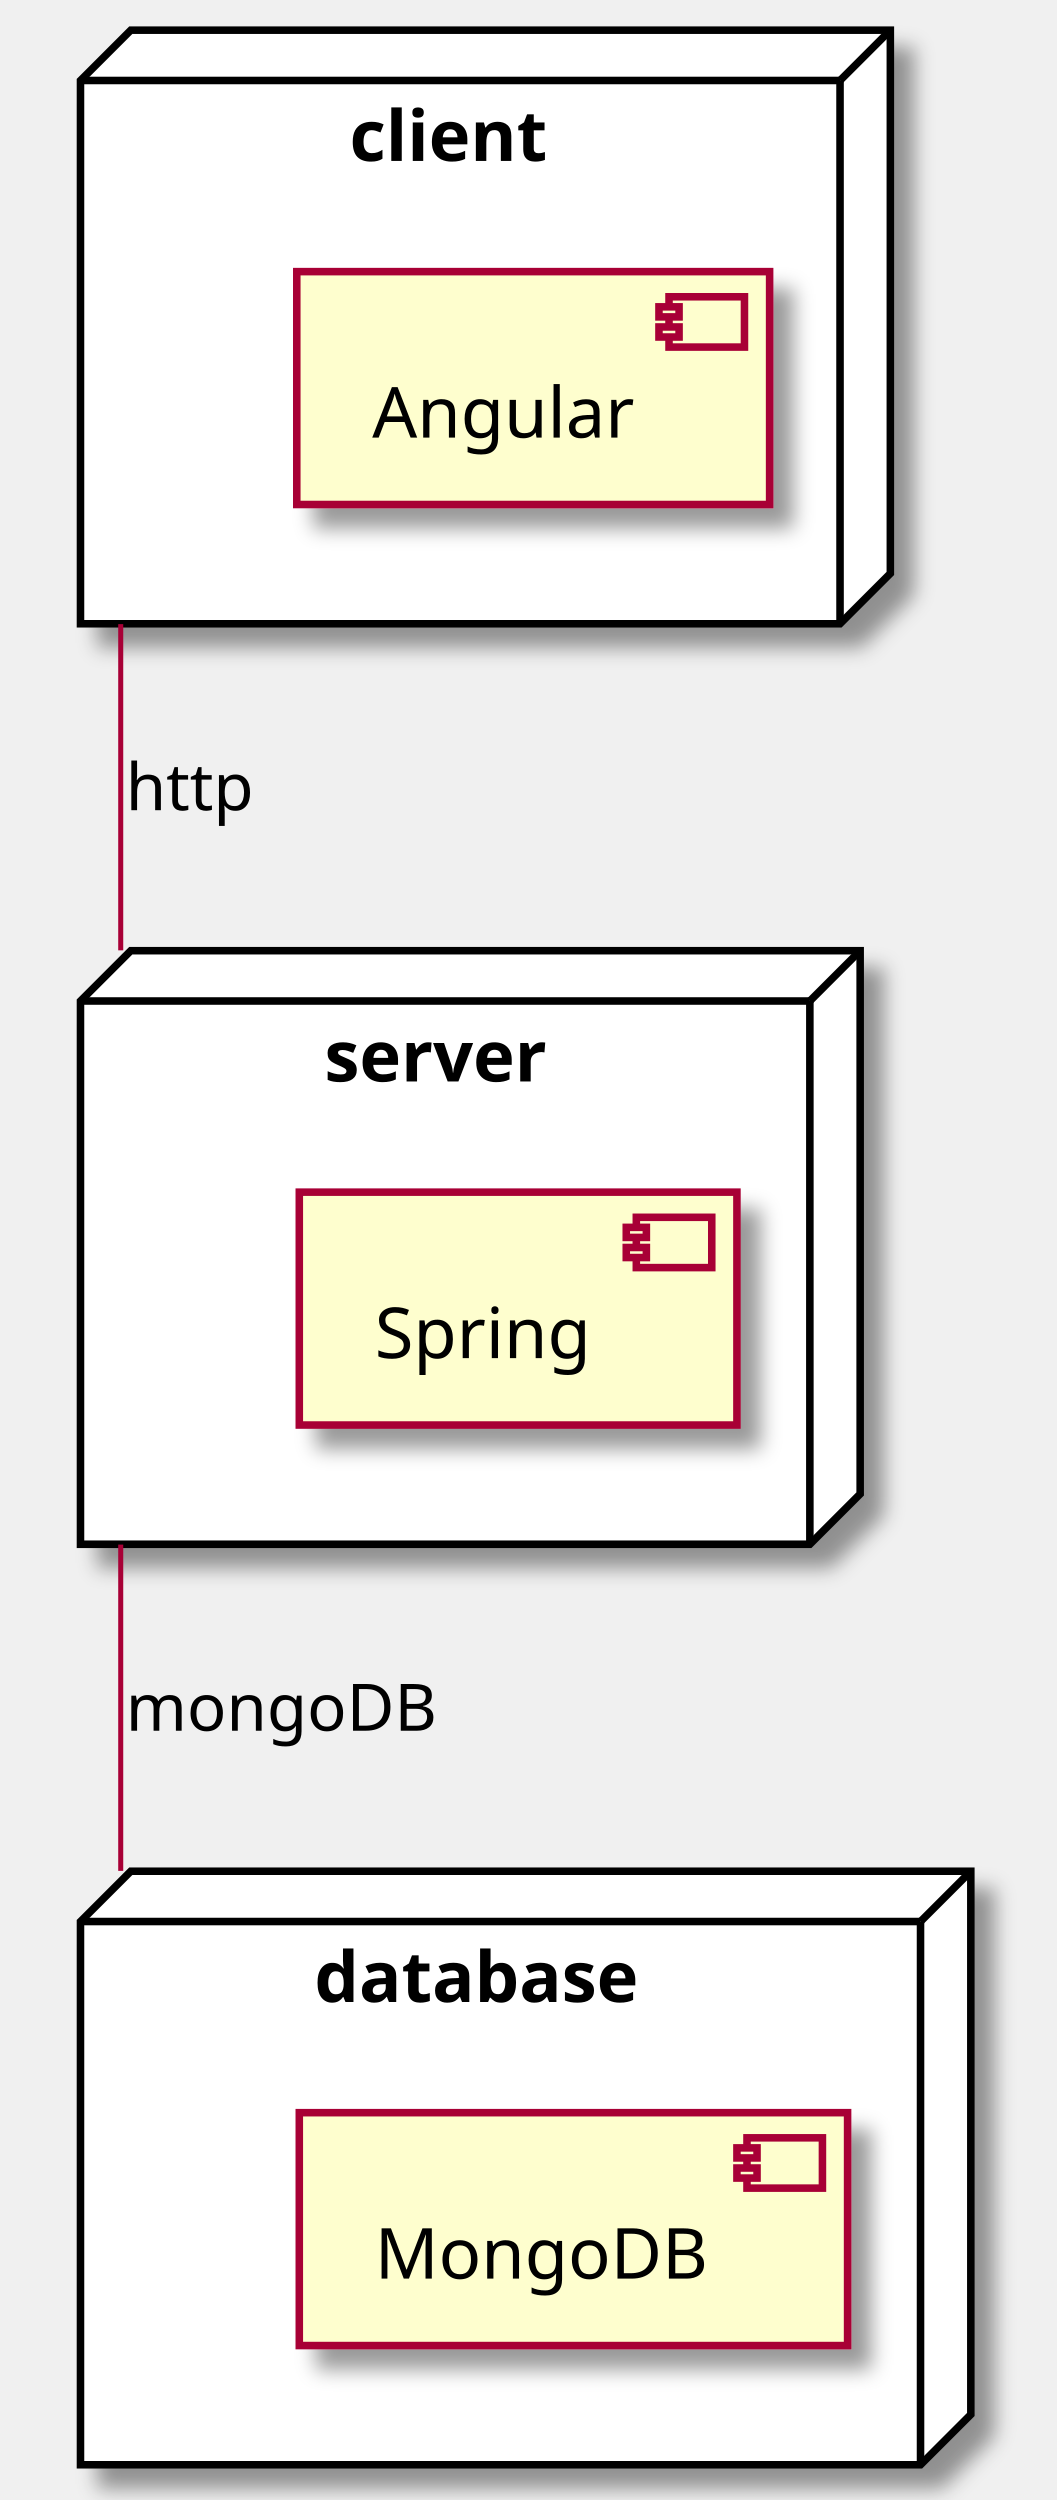
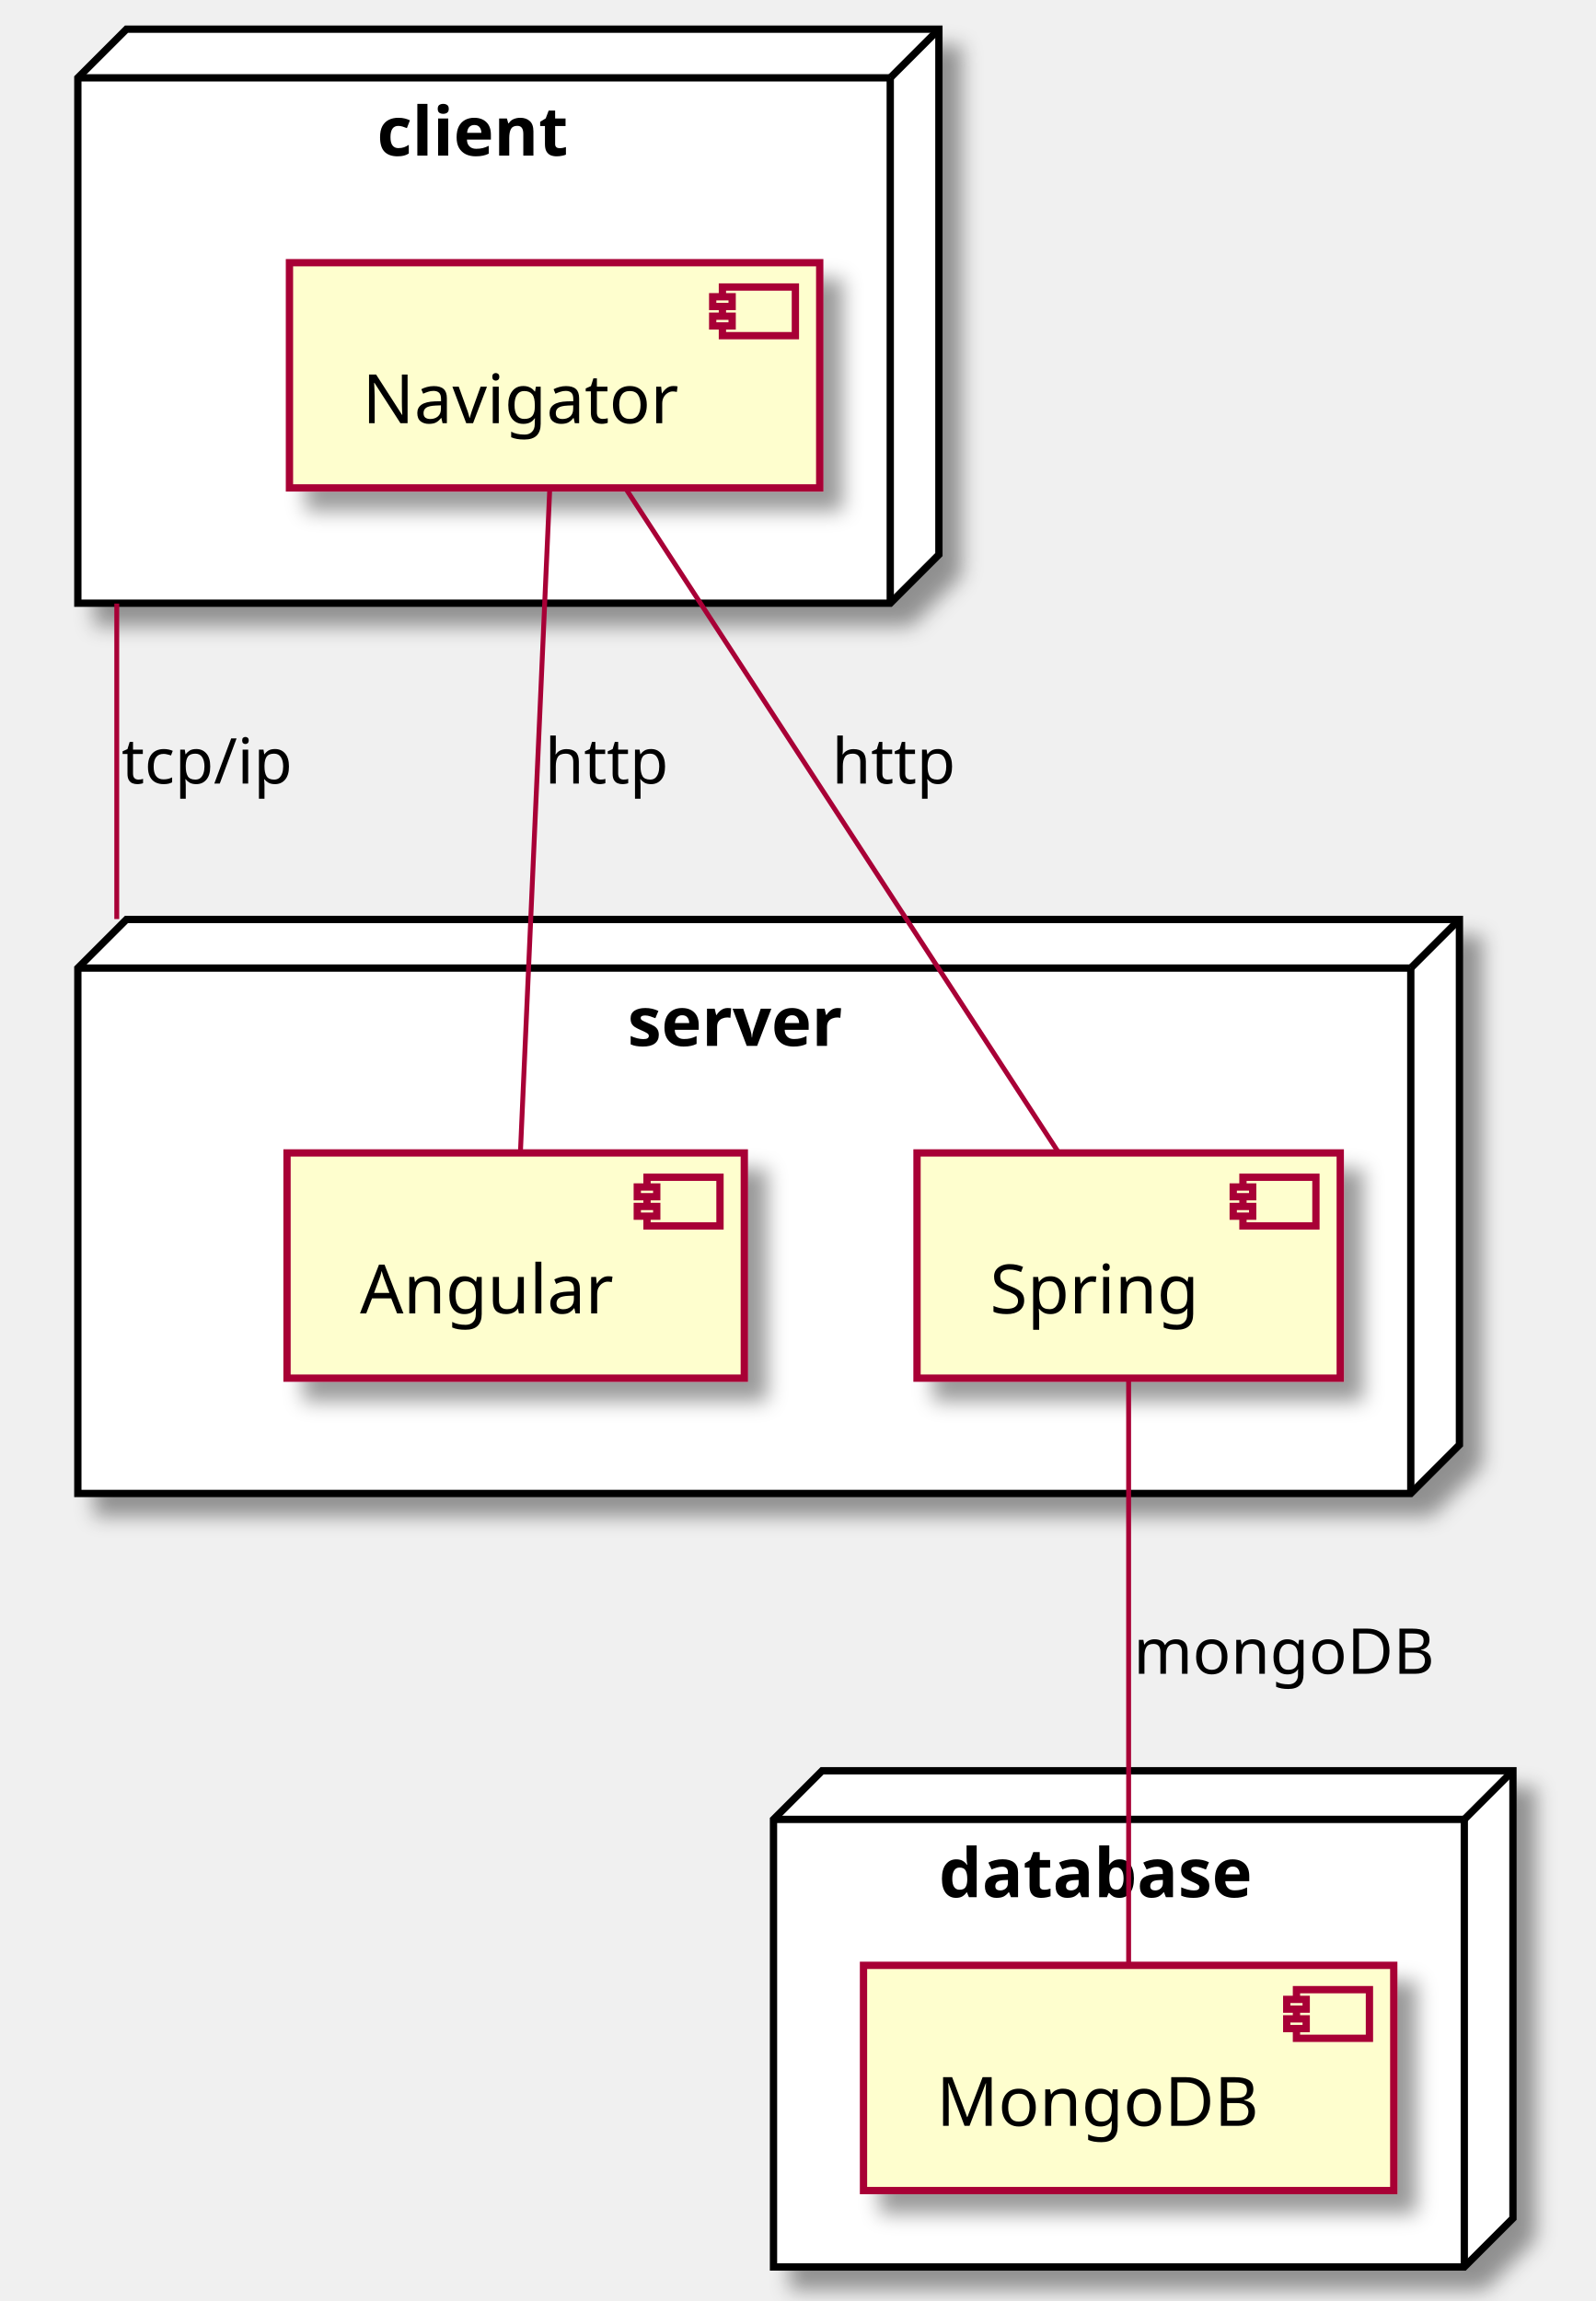
- <svg xmlns="http://www.w3.org/2000/svg" contentScriptType="application/ecmascript" contentStyleType="text/css" height="497px" preserveAspectRatio="none" style="width:210px;height:497px;background:#FFFFFF;" version="1.1" viewBox="0 0 210 497" width="210px" zoomAndPan="magnify">
+ <svg xmlns="http://www.w3.org/2000/svg" contentScriptType="application/ecmascript" contentStyleType="text/css" height="473px" preserveAspectRatio="none" style="width:328px;height:473px;background:#FFFFFF;" version="1.1" viewBox="0 0 328 473" width="328px" zoomAndPan="magnify">
  <defs>
-     <filter height="300%" id="f1f5j8iewzfvqj" width="300%" x="-1" y="-1">
+     <filter height="300%" id="fhvy3h5t729v5" width="300%" x="-1" y="-1">
      <feGaussianBlur result="blurOut" stdDeviation="2.0" />
      <feColorMatrix in="blurOut" result="blurOut2" type="matrix" values="0 0 0 0 0 0 0 0 0 0 0 0 0 0 0 0 0 0 .4 0" />
      <feOffset dx="4.0" dy="4.0" in="blurOut2" result="blurOut3" />
      <feBlend in="SourceGraphic" in2="blurOut3" mode="normal" />
    </filter>
  </defs>
  <g>
-     <polygon fill="#FFFFFF" filter="url(#f1f5j8iewzfvqj)" points="16,16,26,6,177,6,177,114,167,124,16,124,16,16" style="stroke:#000000;stroke-width:1.5;" />
-     <line style="stroke:#000000;stroke-width:1.5;" x1="167" x2="177" y1="16" y2="6" />
-     <line style="stroke:#000000;stroke-width:1.5;" x1="16" x2="167" y1="16" y2="16" />
-     <line style="stroke:#000000;stroke-width:1.5;" x1="167" x2="167" y1="16" y2="124" />
-     <text fill="#000000" font-family="sans-serif" font-size="14" font-weight="bold" lengthAdjust="spacing" textLength="46" x="69.5" y="31.995">client</text>
-     <polygon fill="#FFFFFF" filter="url(#f1f5j8iewzfvqj)" points="16,199,26,189,171,189,171,297,161,307,16,307,16,199" style="stroke:#000000;stroke-width:1.5;" />
-     <line style="stroke:#000000;stroke-width:1.5;" x1="161" x2="171" y1="199" y2="189" />
-     <line style="stroke:#000000;stroke-width:1.5;" x1="16" x2="161" y1="199" y2="199" />
-     <line style="stroke:#000000;stroke-width:1.5;" x1="161" x2="161" y1="199" y2="307" />
-     <text fill="#000000" font-family="sans-serif" font-size="14" font-weight="bold" lengthAdjust="spacing" textLength="50" x="64.5" y="214.995">server</text>
-     <polygon fill="#FFFFFF" filter="url(#f1f5j8iewzfvqj)" points="16,382,26,372,193,372,193,480,183,490,16,490,16,382" style="stroke:#000000;stroke-width:1.5;" />
-     <line style="stroke:#000000;stroke-width:1.5;" x1="183" x2="193" y1="382" y2="372" />
-     <line style="stroke:#000000;stroke-width:1.5;" x1="16" x2="183" y1="382" y2="382" />
-     <line style="stroke:#000000;stroke-width:1.5;" x1="183" x2="183" y1="382" y2="490" />
-     <text fill="#000000" font-family="sans-serif" font-size="14" font-weight="bold" lengthAdjust="spacing" textLength="76" x="62.5" y="397.995">database</text>
-     <rect fill="#FEFECE" filter="url(#f1f5j8iewzfvqj)" height="46.297" style="stroke:#A80036;stroke-width:1.5;" width="94" x="59" y="54" />
-     <rect fill="#FEFECE" height="10" style="stroke:#A80036;stroke-width:1.5;" width="15" x="133" y="59" />
-     <rect fill="#FEFECE" height="2" style="stroke:#A80036;stroke-width:1.5;" width="4" x="131" y="61" />
-     <rect fill="#FEFECE" height="2" style="stroke:#A80036;stroke-width:1.5;" width="4" x="131" y="65" />
-     <text fill="#000000" font-family="sans-serif" font-size="14" lengthAdjust="spacing" textLength="54" x="74" y="86.995">Angular</text>
-     <rect fill="#FEFECE" filter="url(#f1f5j8iewzfvqj)" height="46.297" style="stroke:#A80036;stroke-width:1.5;" width="87" x="59.5" y="237" />
-     <rect fill="#FEFECE" height="10" style="stroke:#A80036;stroke-width:1.5;" width="15" x="126.5" y="242" />
-     <rect fill="#FEFECE" height="2" style="stroke:#A80036;stroke-width:1.5;" width="4" x="124.5" y="244" />
-     <rect fill="#FEFECE" height="2" style="stroke:#A80036;stroke-width:1.5;" width="4" x="124.5" y="248" />
-     <text fill="#000000" font-family="sans-serif" font-size="14" lengthAdjust="spacing" textLength="47" x="74.5" y="269.995">Spring</text>
-     <rect fill="#FEFECE" filter="url(#f1f5j8iewzfvqj)" height="46.297" style="stroke:#A80036;stroke-width:1.5;" width="109" x="59.5" y="420" />
-     <rect fill="#FEFECE" height="10" style="stroke:#A80036;stroke-width:1.5;" width="15" x="148.5" y="425" />
-     <rect fill="#FEFECE" height="2" style="stroke:#A80036;stroke-width:1.5;" width="4" x="146.5" y="427" />
-     <rect fill="#FEFECE" height="2" style="stroke:#A80036;stroke-width:1.5;" width="4" x="146.5" y="431" />
-     <text fill="#000000" font-family="sans-serif" font-size="14" lengthAdjust="spacing" textLength="69" x="74.5" y="452.995">MongoDB</text>
+     <polygon fill="#FFFFFF" filter="url(#fhvy3h5t729v5)" points="16,16,26,6,193,6,193,114,183,124,16,124,16,16" style="stroke:#000000;stroke-width:1.5;" />
+     <line style="stroke:#000000;stroke-width:1.5;" x1="183" x2="193" y1="16" y2="6" />
+     <line style="stroke:#000000;stroke-width:1.5;" x1="16" x2="183" y1="16" y2="16" />
+     <line style="stroke:#000000;stroke-width:1.5;" x1="183" x2="183" y1="16" y2="124" />
+     <text fill="#000000" font-family="sans-serif" font-size="14" font-weight="bold" lengthAdjust="spacing" textLength="46" x="77.5" y="31.995">client</text>
+     <polygon fill="#FFFFFF" filter="url(#fhvy3h5t729v5)" points="16,199,26,189,300,189,300,297,290,307,16,307,16,199" style="stroke:#000000;stroke-width:1.5;" />
+     <line style="stroke:#000000;stroke-width:1.5;" x1="290" x2="300" y1="199" y2="189" />
+     <line style="stroke:#000000;stroke-width:1.5;" x1="16" x2="290" y1="199" y2="199" />
+     <line style="stroke:#000000;stroke-width:1.5;" x1="290" x2="290" y1="199" y2="307" />
+     <text fill="#000000" font-family="sans-serif" font-size="14" font-weight="bold" lengthAdjust="spacing" textLength="50" x="129" y="214.995">server</text>
+     <polygon fill="#FFFFFF" filter="url(#fhvy3h5t729v5)" points="159,374,169,364,311,364,311,456,301,466,159,466,159,374" style="stroke:#000000;stroke-width:1.5;" />
+     <line style="stroke:#000000;stroke-width:1.5;" x1="301" x2="311" y1="374" y2="364" />
+     <line style="stroke:#000000;stroke-width:1.5;" x1="159" x2="301" y1="374" y2="374" />
+     <line style="stroke:#000000;stroke-width:1.5;" x1="301" x2="301" y1="374" y2="466" />
+     <text fill="#000000" font-family="sans-serif" font-size="14" font-weight="bold" lengthAdjust="spacing" textLength="76" x="193" y="389.995">database</text>
+     <rect fill="#FEFECE" filter="url(#fhvy3h5t729v5)" height="46.297" style="stroke:#A80036;stroke-width:1.5;" width="109" x="59.5" y="54" />
+     <rect fill="#FEFECE" height="10" style="stroke:#A80036;stroke-width:1.5;" width="15" x="148.5" y="59" />
+     <rect fill="#FEFECE" height="2" style="stroke:#A80036;stroke-width:1.5;" width="4" x="146.5" y="61" />
+     <rect fill="#FEFECE" height="2" style="stroke:#A80036;stroke-width:1.5;" width="4" x="146.5" y="65" />
+     <text fill="#000000" font-family="sans-serif" font-size="14" lengthAdjust="spacing" textLength="69" x="74.5" y="86.995">Navigator</text>
+     <rect fill="#FEFECE" filter="url(#fhvy3h5t729v5)" height="46.297" style="stroke:#A80036;stroke-width:1.5;" width="94" x="59" y="237" />
+     <rect fill="#FEFECE" height="10" style="stroke:#A80036;stroke-width:1.5;" width="15" x="133" y="242" />
+     <rect fill="#FEFECE" height="2" style="stroke:#A80036;stroke-width:1.5;" width="4" x="131" y="244" />
+     <rect fill="#FEFECE" height="2" style="stroke:#A80036;stroke-width:1.5;" width="4" x="131" y="248" />
+     <text fill="#000000" font-family="sans-serif" font-size="14" lengthAdjust="spacing" textLength="54" x="74" y="269.995">Angular</text>
+     <rect fill="#FEFECE" filter="url(#fhvy3h5t729v5)" height="46.297" style="stroke:#A80036;stroke-width:1.5;" width="87" x="188.5" y="237" />
+     <rect fill="#FEFECE" height="10" style="stroke:#A80036;stroke-width:1.5;" width="15" x="255.5" y="242" />
+     <rect fill="#FEFECE" height="2" style="stroke:#A80036;stroke-width:1.5;" width="4" x="253.5" y="244" />
+     <rect fill="#FEFECE" height="2" style="stroke:#A80036;stroke-width:1.5;" width="4" x="253.5" y="248" />
+     <text fill="#000000" font-family="sans-serif" font-size="14" lengthAdjust="spacing" textLength="47" x="203.5" y="269.995">Spring</text>
+     <rect fill="#FEFECE" filter="url(#fhvy3h5t729v5)" height="46.297" style="stroke:#A80036;stroke-width:1.5;" width="109" x="177.5" y="404" />
+     <rect fill="#FEFECE" height="10" style="stroke:#A80036;stroke-width:1.5;" width="15" x="266.5" y="409" />
+     <rect fill="#FEFECE" height="2" style="stroke:#A80036;stroke-width:1.5;" width="4" x="264.5" y="411" />
+     <rect fill="#FEFECE" height="2" style="stroke:#A80036;stroke-width:1.5;" width="4" x="264.5" y="415" />
+     <text fill="#000000" font-family="sans-serif" font-size="14" lengthAdjust="spacing" textLength="69" x="192.5" y="436.995">MongoDB</text>
    <path d="M24,124.073 C24,124.376 24,124.68 24,124.984 C24,126.203 24,127.435 24,128.68 C24,131.169 24,133.709 24,136.289 C24,146.609 24,157.571 24,168.533 C24,174.014 24,179.495 24,184.895 C24,186.245 24,187.59 24,188.929 " fill="none" id="client-server" style="stroke:#A80036;stroke-width:1.0;" />
-     <text fill="#000000" font-family="sans-serif" font-size="13" lengthAdjust="spacing" textLength="26" x="25" y="161.067">http</text>
-     <path d="M24,307.073 C24,307.376 24,307.68 24,307.984 C24,309.203 24,310.435 24,311.68 C24,314.169 24,316.709 24,319.289 C24,329.609 24,340.571 24,351.533 C24,357.014 24,362.495 24,367.895 C24,369.245 24,370.59 24,371.928 " fill="none" id="server-database" style="stroke:#A80036;stroke-width:1.0;" />
-     <text fill="#000000" font-family="sans-serif" font-size="13" lengthAdjust="spacing" textLength="63" x="25" y="344.067">mongoDB</text>
+     <text fill="#000000" font-family="sans-serif" font-size="13" lengthAdjust="spacing" textLength="35" x="25" y="161.067">tcp/ip</text>
+     <path d="M128.469,100.194 C151.178,135.027 194.929,202.138 217.597,236.908 " fill="none" id="Navigator-Spring" style="stroke:#A80036;stroke-width:1.0;" />
+     <text fill="#000000" font-family="sans-serif" font-size="13" lengthAdjust="spacing" textLength="26" x="171" y="161.067">http</text>
+     <path d="M113.019,100.194 C111.479,135.027 108.513,202.138 106.976,236.908 " fill="none" id="Navigator-Angular" style="stroke:#A80036;stroke-width:1.0;" />
+     <text fill="#000000" font-family="sans-serif" font-size="13" lengthAdjust="spacing" textLength="26" x="112" y="161.067">http</text>
+     <path d="M232,283.253 C232,314.832 232,372.307 232,403.837 " fill="none" id="Spring-MongoDB" style="stroke:#A80036;stroke-width:1.0;" />
+     <text fill="#000000" font-family="sans-serif" font-size="13" lengthAdjust="spacing" textLength="63" x="233" y="344.067">mongoDB</text>
  </g>
</svg>
